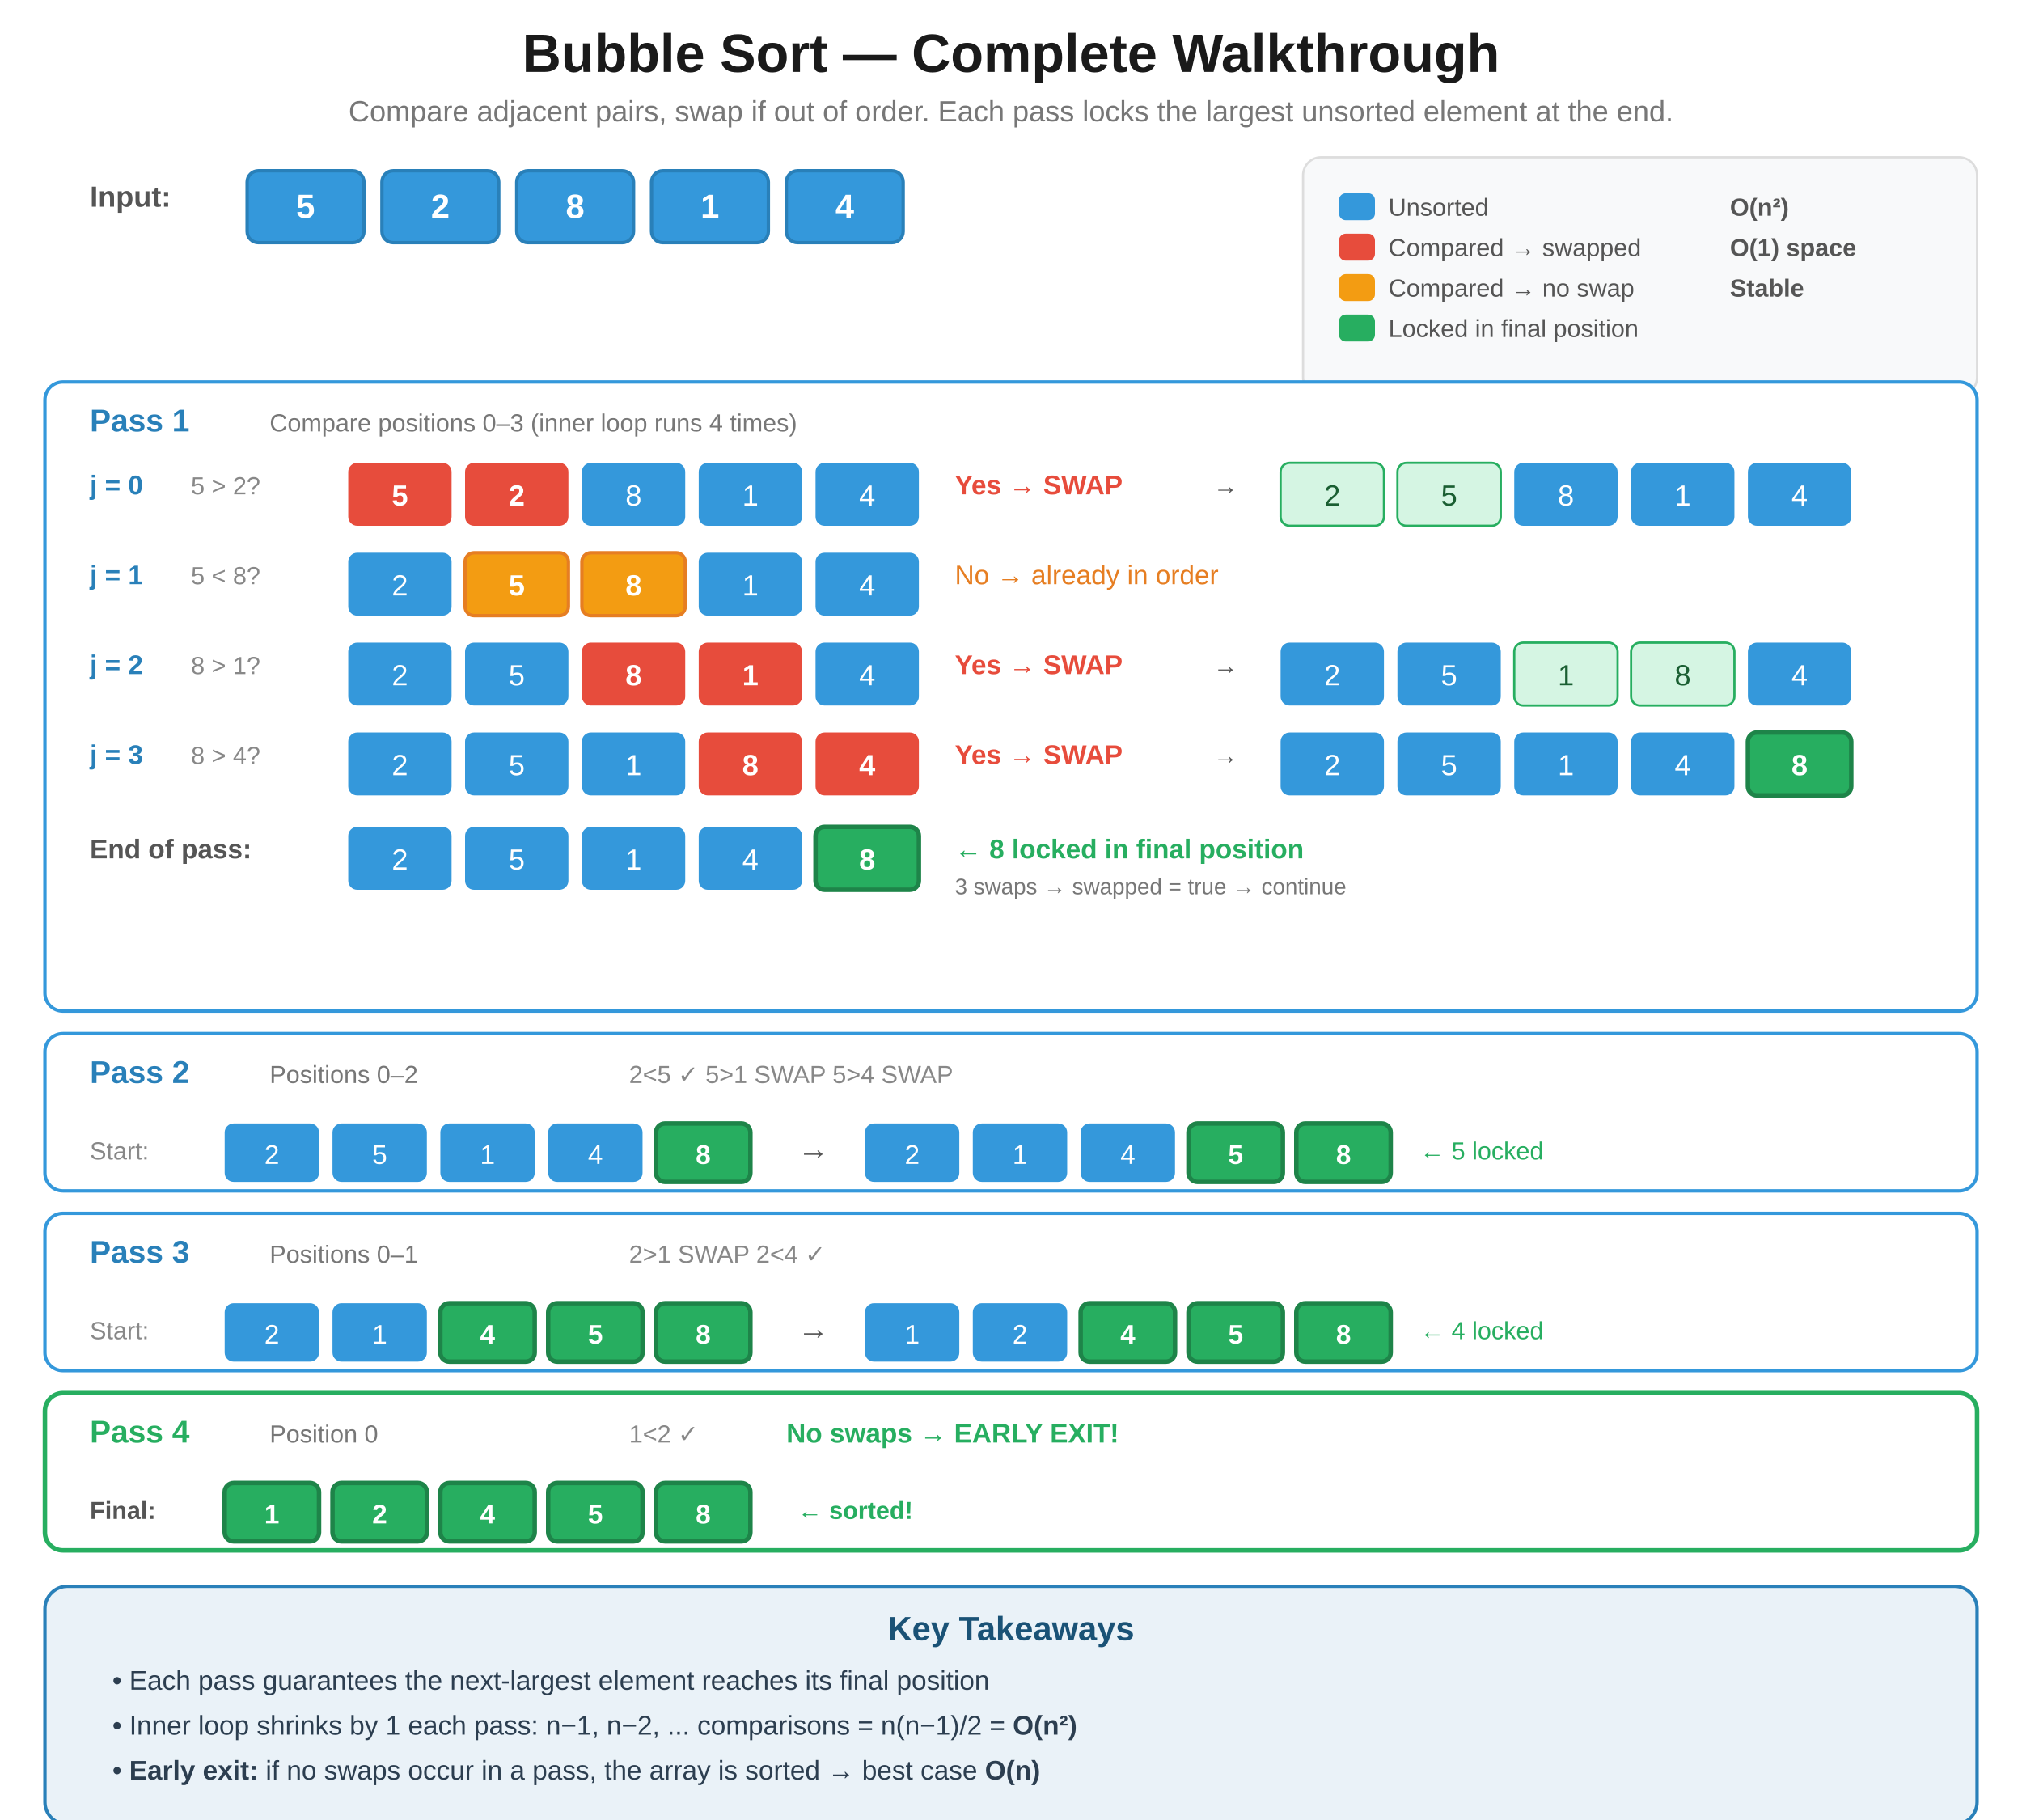
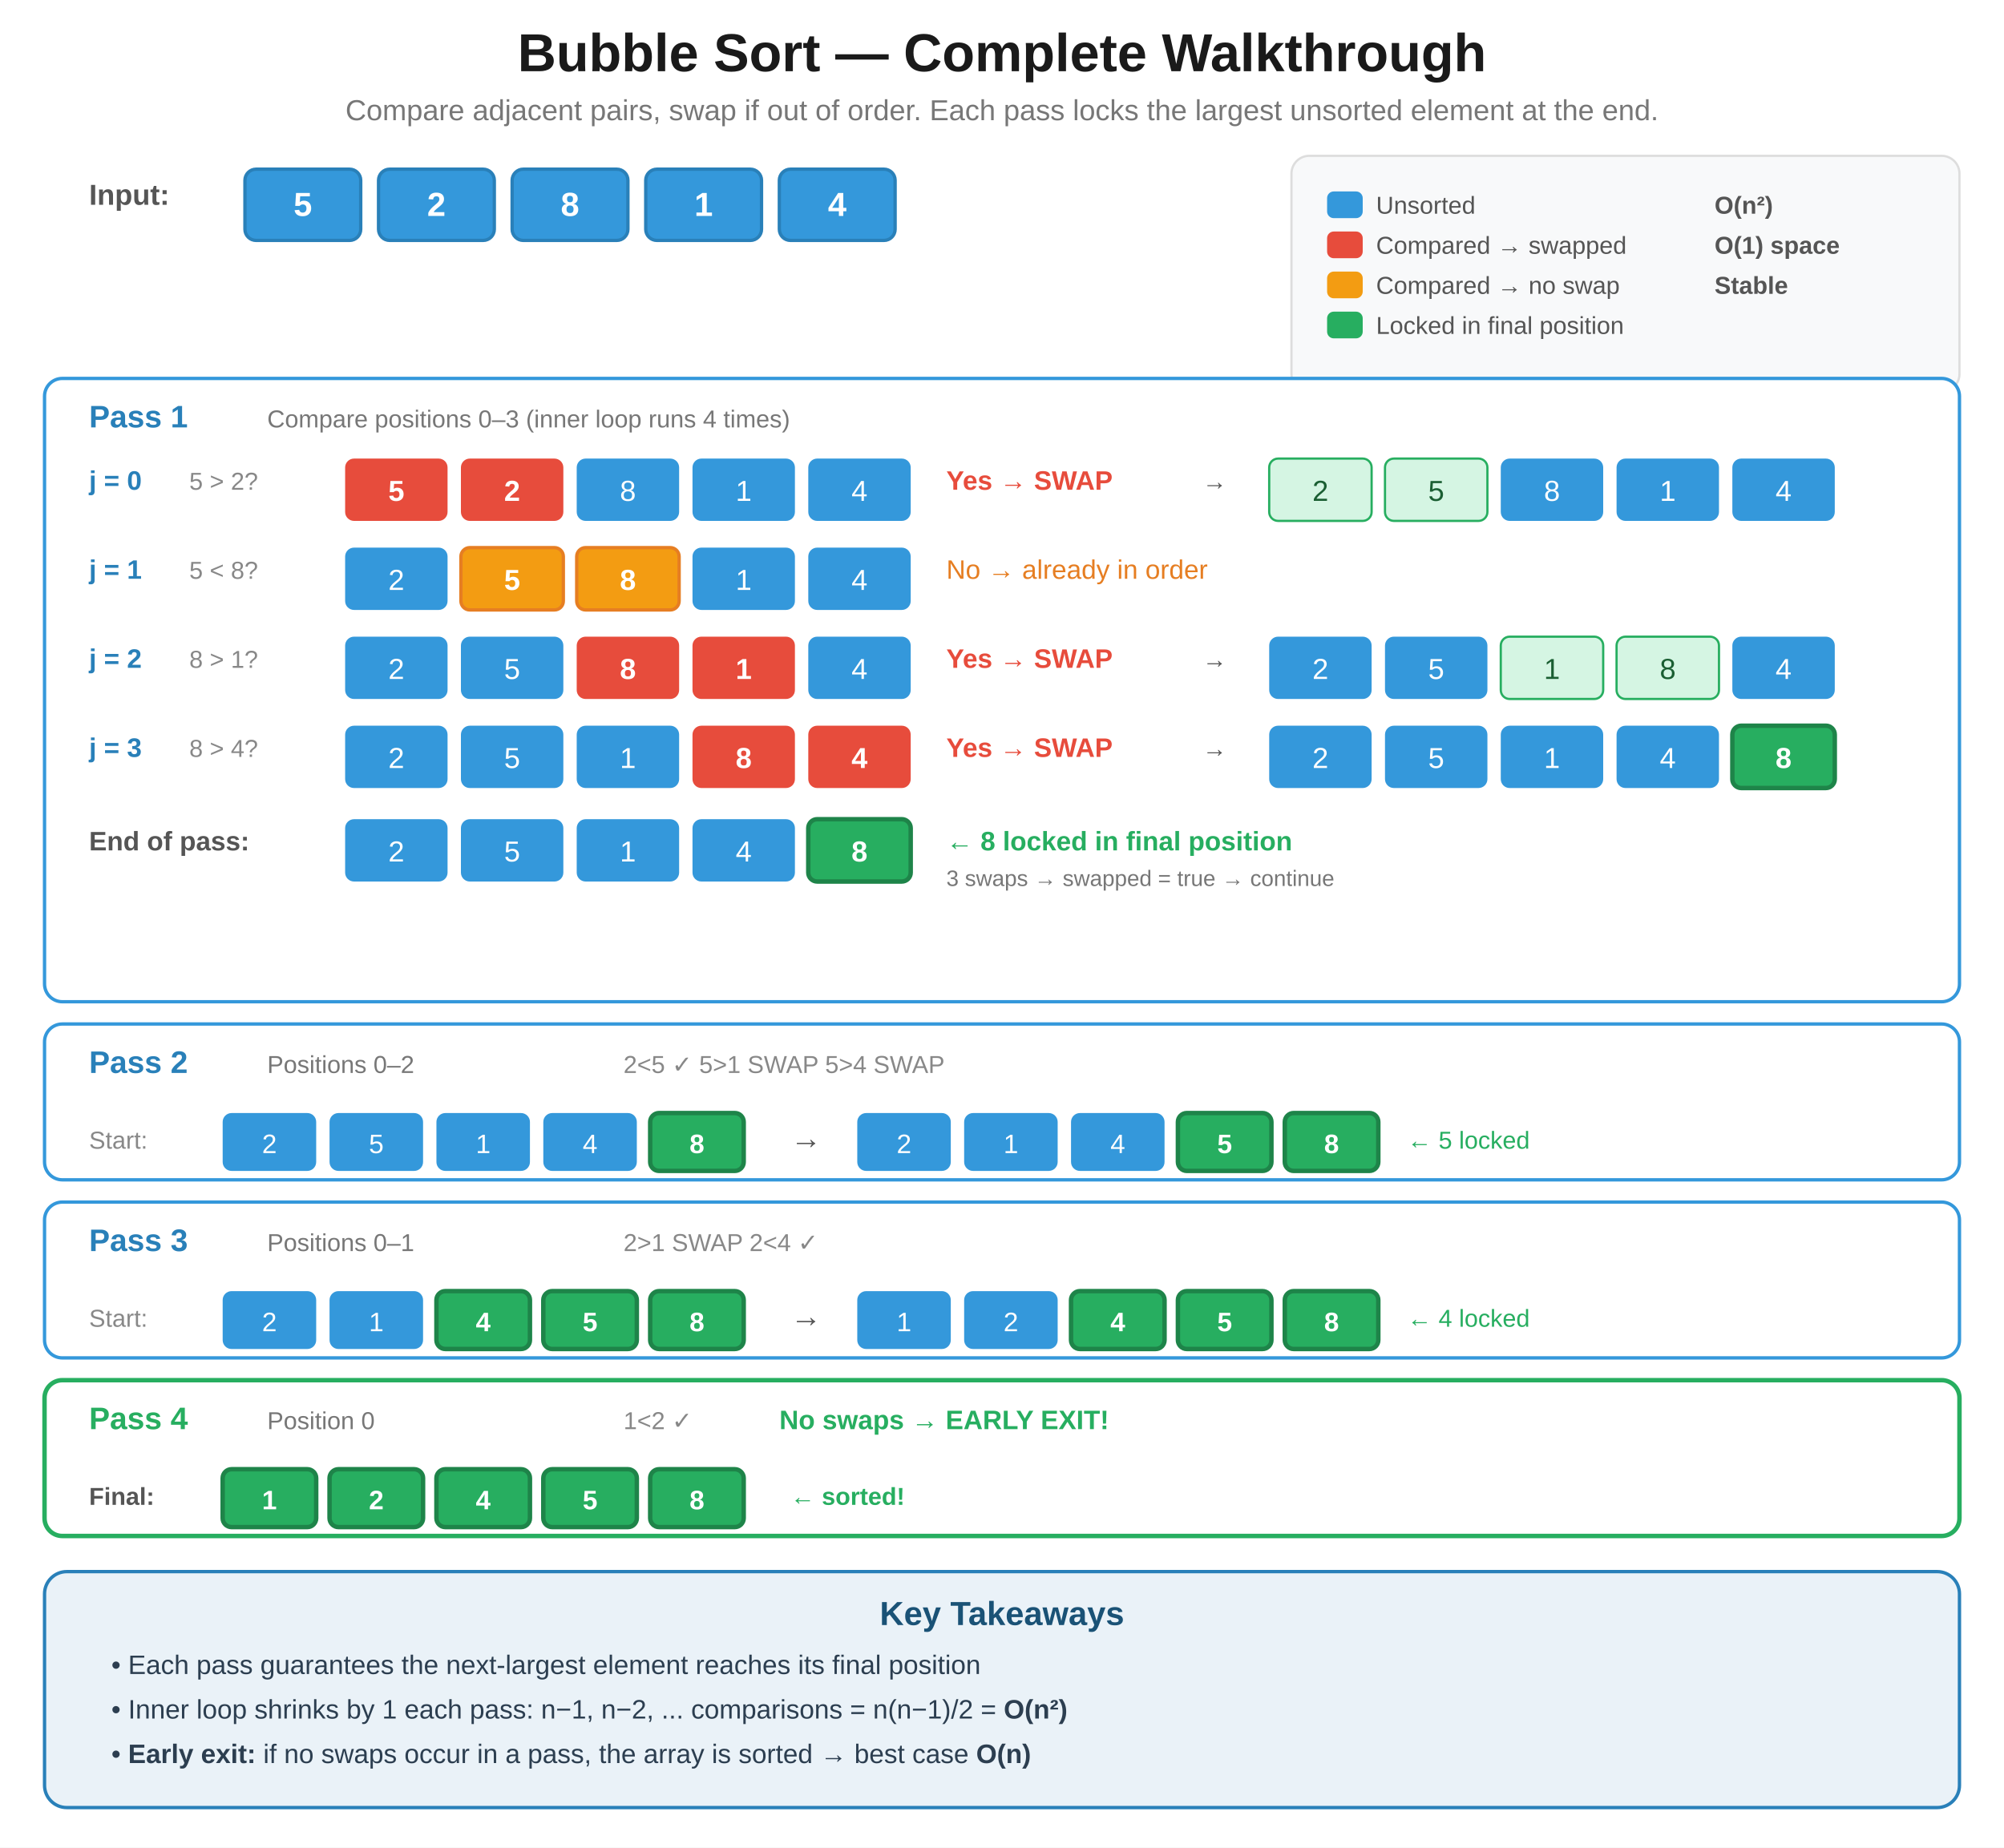
- <svg xmlns="http://www.w3.org/2000/svg" viewBox="0 0 900 810" font-family="'Segoe UI', Arial, sans-serif">
+ <svg xmlns="http://www.w3.org/2000/svg" viewBox="0 0 900 830" font-family="'Segoe UI', Arial, sans-serif">
  <rect width="100%" height="100%" fill="white" />
  <text x="450" y="32" text-anchor="middle" fill="#1a1a1a" font-size="24" font-weight="bold">Bubble Sort — Complete Walkthrough</text>
  <text x="450" y="54" text-anchor="middle" fill="#777" font-size="13">Compare adjacent pairs, swap if out of order. Each pass locks the largest unsorted element at the end.</text>
  <rect x="580" y="70" width="300" height="106" rx="8" fill="#f8f9fa" stroke="#ddd" stroke-width="1" />
  <rect x="596" y="86" width="16" height="12" rx="3" fill="#3498db" />
  <text x="618" y="96" fill="#555" font-size="11">Unsorted</text>
  <rect x="596" y="104" width="16" height="12" rx="3" fill="#e74c3c" />
  <text x="618" y="114" fill="#555" font-size="11">Compared → swapped</text>
  <rect x="596" y="122" width="16" height="12" rx="3" fill="#f39c12" />
  <text x="618" y="132" fill="#555" font-size="11">Compared → no swap</text>
  <rect x="596" y="140" width="16" height="12" rx="3" fill="#27ae60" />
  <text x="618" y="150" fill="#555" font-size="11">Locked in final position</text>
  <text x="770" y="96" fill="#555" font-size="11" font-weight="bold">O(n²)</text>
  <text x="770" y="114" fill="#555" font-size="11" font-weight="bold">O(1) space</text>
  <text x="770" y="132" fill="#555" font-size="11" font-weight="bold">Stable</text>
  <text x="40" y="92" fill="#555" font-size="13" font-weight="bold">Input:</text>
  <rect x="110" y="76" width="52" height="32" rx="5" fill="#3498db" stroke="#2980b9" stroke-width="1.5" />
  <text x="136" y="97" text-anchor="middle" fill="#fff" font-size="15" font-weight="bold">5</text>
  <rect x="170" y="76" width="52" height="32" rx="5" fill="#3498db" stroke="#2980b9" stroke-width="1.5" />
  <text x="196" y="97" text-anchor="middle" fill="#fff" font-size="15" font-weight="bold">2</text>
  <rect x="230" y="76" width="52" height="32" rx="5" fill="#3498db" stroke="#2980b9" stroke-width="1.5" />
  <text x="256" y="97" text-anchor="middle" fill="#fff" font-size="15" font-weight="bold">8</text>
  <rect x="290" y="76" width="52" height="32" rx="5" fill="#3498db" stroke="#2980b9" stroke-width="1.5" />
  <text x="316" y="97" text-anchor="middle" fill="#fff" font-size="15" font-weight="bold">1</text>
  <rect x="350" y="76" width="52" height="32" rx="5" fill="#3498db" stroke="#2980b9" stroke-width="1.5" />
  <text x="376" y="97" text-anchor="middle" fill="#fff" font-size="15" font-weight="bold">4</text>
  <rect x="20" y="170" width="860" height="280" rx="8" fill="#fff" stroke="#3498db" stroke-width="1.5" />
  <text x="40" y="192" fill="#2980b9" font-size="14" font-weight="bold">Pass 1</text>
  <text x="120" y="192" fill="#777" font-size="11">Compare positions 0–3 (inner loop runs 4 times)</text>
  <text x="40" y="220" fill="#2980b9" font-size="12" font-weight="bold">j = 0</text>
  <text x="85" y="220" fill="#888" font-size="11">5 &gt; 2?</text>
  <rect x="155" y="206" width="46" height="28" rx="4" fill="#e74c3c" />
  <text x="178" y="225" text-anchor="middle" fill="#fff" font-size="13" font-weight="bold">5</text>
  <rect x="207" y="206" width="46" height="28" rx="4" fill="#e74c3c" />
  <text x="230" y="225" text-anchor="middle" fill="#fff" font-size="13" font-weight="bold">2</text>
  <rect x="259" y="206" width="46" height="28" rx="4" fill="#3498db" />
  <text x="282" y="225" text-anchor="middle" fill="#fff" font-size="13">8</text>
  <rect x="311" y="206" width="46" height="28" rx="4" fill="#3498db" />
  <text x="334" y="225" text-anchor="middle" fill="#fff" font-size="13">1</text>
  <rect x="363" y="206" width="46" height="28" rx="4" fill="#3498db" />
  <text x="386" y="225" text-anchor="middle" fill="#fff" font-size="13">4</text>
  <text x="425" y="220" fill="#e74c3c" font-size="12" font-weight="bold">Yes → SWAP</text>
  <text x="540" y="220" fill="#555" font-size="11">→</text>
  <rect x="570" y="206" width="46" height="28" rx="4" fill="#d5f5e3" stroke="#27ae60" stroke-width="1" />
  <text x="593" y="225" text-anchor="middle" fill="#1a5e32" font-size="13">2</text>
  <rect x="622" y="206" width="46" height="28" rx="4" fill="#d5f5e3" stroke="#27ae60" stroke-width="1" />
  <text x="645" y="225" text-anchor="middle" fill="#1a5e32" font-size="13">5</text>
  <rect x="674" y="206" width="46" height="28" rx="4" fill="#3498db" />
  <text x="697" y="225" text-anchor="middle" fill="#fff" font-size="13">8</text>
  <rect x="726" y="206" width="46" height="28" rx="4" fill="#3498db" />
  <text x="749" y="225" text-anchor="middle" fill="#fff" font-size="13">1</text>
  <rect x="778" y="206" width="46" height="28" rx="4" fill="#3498db" />
  <text x="801" y="225" text-anchor="middle" fill="#fff" font-size="13">4</text>
  <text x="40" y="260" fill="#2980b9" font-size="12" font-weight="bold">j = 1</text>
  <text x="85" y="260" fill="#888" font-size="11">5 &lt; 8?</text>
  <rect x="155" y="246" width="46" height="28" rx="4" fill="#3498db" />
  <text x="178" y="265" text-anchor="middle" fill="#fff" font-size="13">2</text>
  <rect x="207" y="246" width="46" height="28" rx="4" fill="#f39c12" stroke="#e67e22" stroke-width="1.5" />
  <text x="230" y="265" text-anchor="middle" fill="#fff" font-size="13" font-weight="bold">5</text>
  <rect x="259" y="246" width="46" height="28" rx="4" fill="#f39c12" stroke="#e67e22" stroke-width="1.5" />
  <text x="282" y="265" text-anchor="middle" fill="#fff" font-size="13" font-weight="bold">8</text>
  <rect x="311" y="246" width="46" height="28" rx="4" fill="#3498db" />
  <text x="334" y="265" text-anchor="middle" fill="#fff" font-size="13">1</text>
  <rect x="363" y="246" width="46" height="28" rx="4" fill="#3498db" />
  <text x="386" y="265" text-anchor="middle" fill="#fff" font-size="13">4</text>
  <text x="425" y="260" fill="#e67e22" font-size="12">No → already in order</text>
  <text x="40" y="300" fill="#2980b9" font-size="12" font-weight="bold">j = 2</text>
  <text x="85" y="300" fill="#888" font-size="11">8 &gt; 1?</text>
  <rect x="155" y="286" width="46" height="28" rx="4" fill="#3498db" />
  <text x="178" y="305" text-anchor="middle" fill="#fff" font-size="13">2</text>
  <rect x="207" y="286" width="46" height="28" rx="4" fill="#3498db" />
  <text x="230" y="305" text-anchor="middle" fill="#fff" font-size="13">5</text>
  <rect x="259" y="286" width="46" height="28" rx="4" fill="#e74c3c" />
  <text x="282" y="305" text-anchor="middle" fill="#fff" font-size="13" font-weight="bold">8</text>
  <rect x="311" y="286" width="46" height="28" rx="4" fill="#e74c3c" />
  <text x="334" y="305" text-anchor="middle" fill="#fff" font-size="13" font-weight="bold">1</text>
  <rect x="363" y="286" width="46" height="28" rx="4" fill="#3498db" />
  <text x="386" y="305" text-anchor="middle" fill="#fff" font-size="13">4</text>
  <text x="425" y="300" fill="#e74c3c" font-size="12" font-weight="bold">Yes → SWAP</text>
  <text x="540" y="300" fill="#555" font-size="11">→</text>
  <rect x="570" y="286" width="46" height="28" rx="4" fill="#3498db" />
  <text x="593" y="305" text-anchor="middle" fill="#fff" font-size="13">2</text>
  <rect x="622" y="286" width="46" height="28" rx="4" fill="#3498db" />
  <text x="645" y="305" text-anchor="middle" fill="#fff" font-size="13">5</text>
  <rect x="674" y="286" width="46" height="28" rx="4" fill="#d5f5e3" stroke="#27ae60" stroke-width="1" />
  <text x="697" y="305" text-anchor="middle" fill="#1a5e32" font-size="13">1</text>
  <rect x="726" y="286" width="46" height="28" rx="4" fill="#d5f5e3" stroke="#27ae60" stroke-width="1" />
  <text x="749" y="305" text-anchor="middle" fill="#1a5e32" font-size="13">8</text>
  <rect x="778" y="286" width="46" height="28" rx="4" fill="#3498db" />
  <text x="801" y="305" text-anchor="middle" fill="#fff" font-size="13">4</text>
  <text x="40" y="340" fill="#2980b9" font-size="12" font-weight="bold">j = 3</text>
  <text x="85" y="340" fill="#888" font-size="11">8 &gt; 4?</text>
  <rect x="155" y="326" width="46" height="28" rx="4" fill="#3498db" />
  <text x="178" y="345" text-anchor="middle" fill="#fff" font-size="13">2</text>
  <rect x="207" y="326" width="46" height="28" rx="4" fill="#3498db" />
  <text x="230" y="345" text-anchor="middle" fill="#fff" font-size="13">5</text>
  <rect x="259" y="326" width="46" height="28" rx="4" fill="#3498db" />
  <text x="282" y="345" text-anchor="middle" fill="#fff" font-size="13">1</text>
  <rect x="311" y="326" width="46" height="28" rx="4" fill="#e74c3c" />
  <text x="334" y="345" text-anchor="middle" fill="#fff" font-size="13" font-weight="bold">8</text>
  <rect x="363" y="326" width="46" height="28" rx="4" fill="#e74c3c" />
  <text x="386" y="345" text-anchor="middle" fill="#fff" font-size="13" font-weight="bold">4</text>
  <text x="425" y="340" fill="#e74c3c" font-size="12" font-weight="bold">Yes → SWAP</text>
  <text x="540" y="340" fill="#555" font-size="11">→</text>
  <rect x="570" y="326" width="46" height="28" rx="4" fill="#3498db" />
  <text x="593" y="345" text-anchor="middle" fill="#fff" font-size="13">2</text>
  <rect x="622" y="326" width="46" height="28" rx="4" fill="#3498db" />
  <text x="645" y="345" text-anchor="middle" fill="#fff" font-size="13">5</text>
  <rect x="674" y="326" width="46" height="28" rx="4" fill="#3498db" />
  <text x="697" y="345" text-anchor="middle" fill="#fff" font-size="13">1</text>
  <rect x="726" y="326" width="46" height="28" rx="4" fill="#3498db" />
  <text x="749" y="345" text-anchor="middle" fill="#fff" font-size="13">4</text>
  <rect x="778" y="326" width="46" height="28" rx="4" fill="#27ae60" stroke="#1e8449" stroke-width="2" />
  <text x="801" y="345" text-anchor="middle" fill="#fff" font-size="13" font-weight="bold">8</text>
  <text x="40" y="382" fill="#555" font-size="12" font-weight="bold">End of pass:</text>
  <rect x="155" y="368" width="46" height="28" rx="4" fill="#3498db" />
  <text x="178" y="387" text-anchor="middle" fill="#fff" font-size="13">2</text>
  <rect x="207" y="368" width="46" height="28" rx="4" fill="#3498db" />
  <text x="230" y="387" text-anchor="middle" fill="#fff" font-size="13">5</text>
  <rect x="259" y="368" width="46" height="28" rx="4" fill="#3498db" />
  <text x="282" y="387" text-anchor="middle" fill="#fff" font-size="13">1</text>
  <rect x="311" y="368" width="46" height="28" rx="4" fill="#3498db" />
  <text x="334" y="387" text-anchor="middle" fill="#fff" font-size="13">4</text>
  <rect x="363" y="368" width="46" height="28" rx="4" fill="#27ae60" stroke="#1e8449" stroke-width="2" />
  <text x="386" y="387" text-anchor="middle" fill="#fff" font-size="13" font-weight="bold">8</text>
  <text x="425" y="382" fill="#27ae60" font-size="12" font-weight="bold">← 8 locked in final position</text>
  <text x="425" y="398" fill="#777" font-size="10">3 swaps → swapped = true → continue</text>
  <rect x="20" y="460" width="860" height="70" rx="8" fill="#fff" stroke="#3498db" stroke-width="1.5" />
  <text x="40" y="482" fill="#2980b9" font-size="14" font-weight="bold">Pass 2</text>
  <text x="120" y="482" fill="#777" font-size="11">Positions 0–2</text>
  <text x="280" y="482" fill="#888" font-size="11">2&lt;5 ✓  5&gt;1 SWAP  5&gt;4 SWAP</text>
  <text x="40" y="516" fill="#888" font-size="11">Start:</text>
  <rect x="100" y="500" width="42" height="26" rx="4" fill="#3498db" />
  <text x="121" y="518" text-anchor="middle" fill="#fff" font-size="12">2</text>
  <rect x="148" y="500" width="42" height="26" rx="4" fill="#3498db" />
  <text x="169" y="518" text-anchor="middle" fill="#fff" font-size="12">5</text>
  <rect x="196" y="500" width="42" height="26" rx="4" fill="#3498db" />
  <text x="217" y="518" text-anchor="middle" fill="#fff" font-size="12">1</text>
  <rect x="244" y="500" width="42" height="26" rx="4" fill="#3498db" />
  <text x="265" y="518" text-anchor="middle" fill="#fff" font-size="12">4</text>
  <rect x="292" y="500" width="42" height="26" rx="4" fill="#27ae60" stroke="#1e8449" stroke-width="2" />
  <text x="313" y="518" text-anchor="middle" fill="#fff" font-size="12" font-weight="bold">8</text>
  <text x="355" y="516" fill="#555" font-size="14">→</text>
  <rect x="385" y="500" width="42" height="26" rx="4" fill="#3498db" />
  <text x="406" y="518" text-anchor="middle" fill="#fff" font-size="12">2</text>
  <rect x="433" y="500" width="42" height="26" rx="4" fill="#3498db" />
  <text x="454" y="518" text-anchor="middle" fill="#fff" font-size="12">1</text>
  <rect x="481" y="500" width="42" height="26" rx="4" fill="#3498db" />
  <text x="502" y="518" text-anchor="middle" fill="#fff" font-size="12">4</text>
  <rect x="529" y="500" width="42" height="26" rx="4" fill="#27ae60" stroke="#1e8449" stroke-width="2" />
  <text x="550" y="518" text-anchor="middle" fill="#fff" font-size="12" font-weight="bold">5</text>
  <rect x="577" y="500" width="42" height="26" rx="4" fill="#27ae60" stroke="#1e8449" stroke-width="2" />
  <text x="598" y="518" text-anchor="middle" fill="#fff" font-size="12" font-weight="bold">8</text>
  <text x="632" y="516" fill="#27ae60" font-size="11">← 5 locked</text>
  <rect x="20" y="540" width="860" height="70" rx="8" fill="#fff" stroke="#3498db" stroke-width="1.5" />
  <text x="40" y="562" fill="#2980b9" font-size="14" font-weight="bold">Pass 3</text>
  <text x="120" y="562" fill="#777" font-size="11">Positions 0–1</text>
  <text x="280" y="562" fill="#888" font-size="11">2&gt;1 SWAP  2&lt;4 ✓</text>
  <text x="40" y="596" fill="#888" font-size="11">Start:</text>
  <rect x="100" y="580" width="42" height="26" rx="4" fill="#3498db" />
  <text x="121" y="598" text-anchor="middle" fill="#fff" font-size="12">2</text>
  <rect x="148" y="580" width="42" height="26" rx="4" fill="#3498db" />
  <text x="169" y="598" text-anchor="middle" fill="#fff" font-size="12">1</text>
  <rect x="196" y="580" width="42" height="26" rx="4" fill="#27ae60" stroke="#1e8449" stroke-width="2" />
  <text x="217" y="598" text-anchor="middle" fill="#fff" font-size="12" font-weight="bold">4</text>
  <rect x="244" y="580" width="42" height="26" rx="4" fill="#27ae60" stroke="#1e8449" stroke-width="2" />
  <text x="265" y="598" text-anchor="middle" fill="#fff" font-size="12" font-weight="bold">5</text>
  <rect x="292" y="580" width="42" height="26" rx="4" fill="#27ae60" stroke="#1e8449" stroke-width="2" />
  <text x="313" y="598" text-anchor="middle" fill="#fff" font-size="12" font-weight="bold">8</text>
  <text x="355" y="596" fill="#555" font-size="14">→</text>
  <rect x="385" y="580" width="42" height="26" rx="4" fill="#3498db" />
  <text x="406" y="598" text-anchor="middle" fill="#fff" font-size="12">1</text>
  <rect x="433" y="580" width="42" height="26" rx="4" fill="#3498db" />
  <text x="454" y="598" text-anchor="middle" fill="#fff" font-size="12">2</text>
  <rect x="481" y="580" width="42" height="26" rx="4" fill="#27ae60" stroke="#1e8449" stroke-width="2" />
  <text x="502" y="598" text-anchor="middle" fill="#fff" font-size="12" font-weight="bold">4</text>
  <rect x="529" y="580" width="42" height="26" rx="4" fill="#27ae60" stroke="#1e8449" stroke-width="2" />
  <text x="550" y="598" text-anchor="middle" fill="#fff" font-size="12" font-weight="bold">5</text>
  <rect x="577" y="580" width="42" height="26" rx="4" fill="#27ae60" stroke="#1e8449" stroke-width="2" />
  <text x="598" y="598" text-anchor="middle" fill="#fff" font-size="12" font-weight="bold">8</text>
  <text x="632" y="596" fill="#27ae60" font-size="11">← 4 locked</text>
  <rect x="20" y="620" width="860" height="70" rx="8" fill="#fff" stroke="#27ae60" stroke-width="2" />
  <text x="40" y="642" fill="#27ae60" font-size="14" font-weight="bold">Pass 4</text>
  <text x="120" y="642" fill="#777" font-size="11">Position 0</text>
  <text x="280" y="642" fill="#888" font-size="11">1&lt;2 ✓</text>
  <text x="350" y="642" fill="#27ae60" font-size="12" font-weight="bold">No swaps → EARLY EXIT!</text>
  <text x="40" y="676" fill="#555" font-size="11" font-weight="bold">Final:</text>
  <rect x="100" y="660" width="42" height="26" rx="4" fill="#27ae60" stroke="#1e8449" stroke-width="2" />
  <text x="121" y="678" text-anchor="middle" fill="#fff" font-size="12" font-weight="bold">1</text>
  <rect x="148" y="660" width="42" height="26" rx="4" fill="#27ae60" stroke="#1e8449" stroke-width="2" />
  <text x="169" y="678" text-anchor="middle" fill="#fff" font-size="12" font-weight="bold">2</text>
  <rect x="196" y="660" width="42" height="26" rx="4" fill="#27ae60" stroke="#1e8449" stroke-width="2" />
  <text x="217" y="678" text-anchor="middle" fill="#fff" font-size="12" font-weight="bold">4</text>
  <rect x="244" y="660" width="42" height="26" rx="4" fill="#27ae60" stroke="#1e8449" stroke-width="2" />
  <text x="265" y="678" text-anchor="middle" fill="#fff" font-size="12" font-weight="bold">5</text>
  <rect x="292" y="660" width="42" height="26" rx="4" fill="#27ae60" stroke="#1e8449" stroke-width="2" />
  <text x="313" y="678" text-anchor="middle" fill="#fff" font-size="12" font-weight="bold">8</text>
  <text x="355" y="676" fill="#27ae60" font-size="11" font-weight="bold">← sorted!</text>
  <rect x="20" y="706" width="860" height="106" rx="10" fill="#eaf2f8" stroke="#2980b9" stroke-width="1.5" />
  <text x="450" y="730" text-anchor="middle" fill="#1a5276" font-size="15" font-weight="bold">Key Takeaways</text>
  <text x="50" y="752" fill="#2c3e50" font-size="12">• Each pass guarantees the next-largest element reaches its final position</text>
  <text x="50" y="772" fill="#2c3e50" font-size="12">• Inner loop shrinks by 1 each pass: n−1, n−2, ... comparisons = n(n−1)/2 = <tspan font-weight="bold">O(n²)</tspan>
  </text>
  <text x="50" y="792" fill="#2c3e50" font-size="12">• <tspan font-weight="bold">Early exit:</tspan> if no swaps occur in a pass, the array is sorted → best case <tspan font-weight="bold">O(n)</tspan>
  </text>
</svg>
